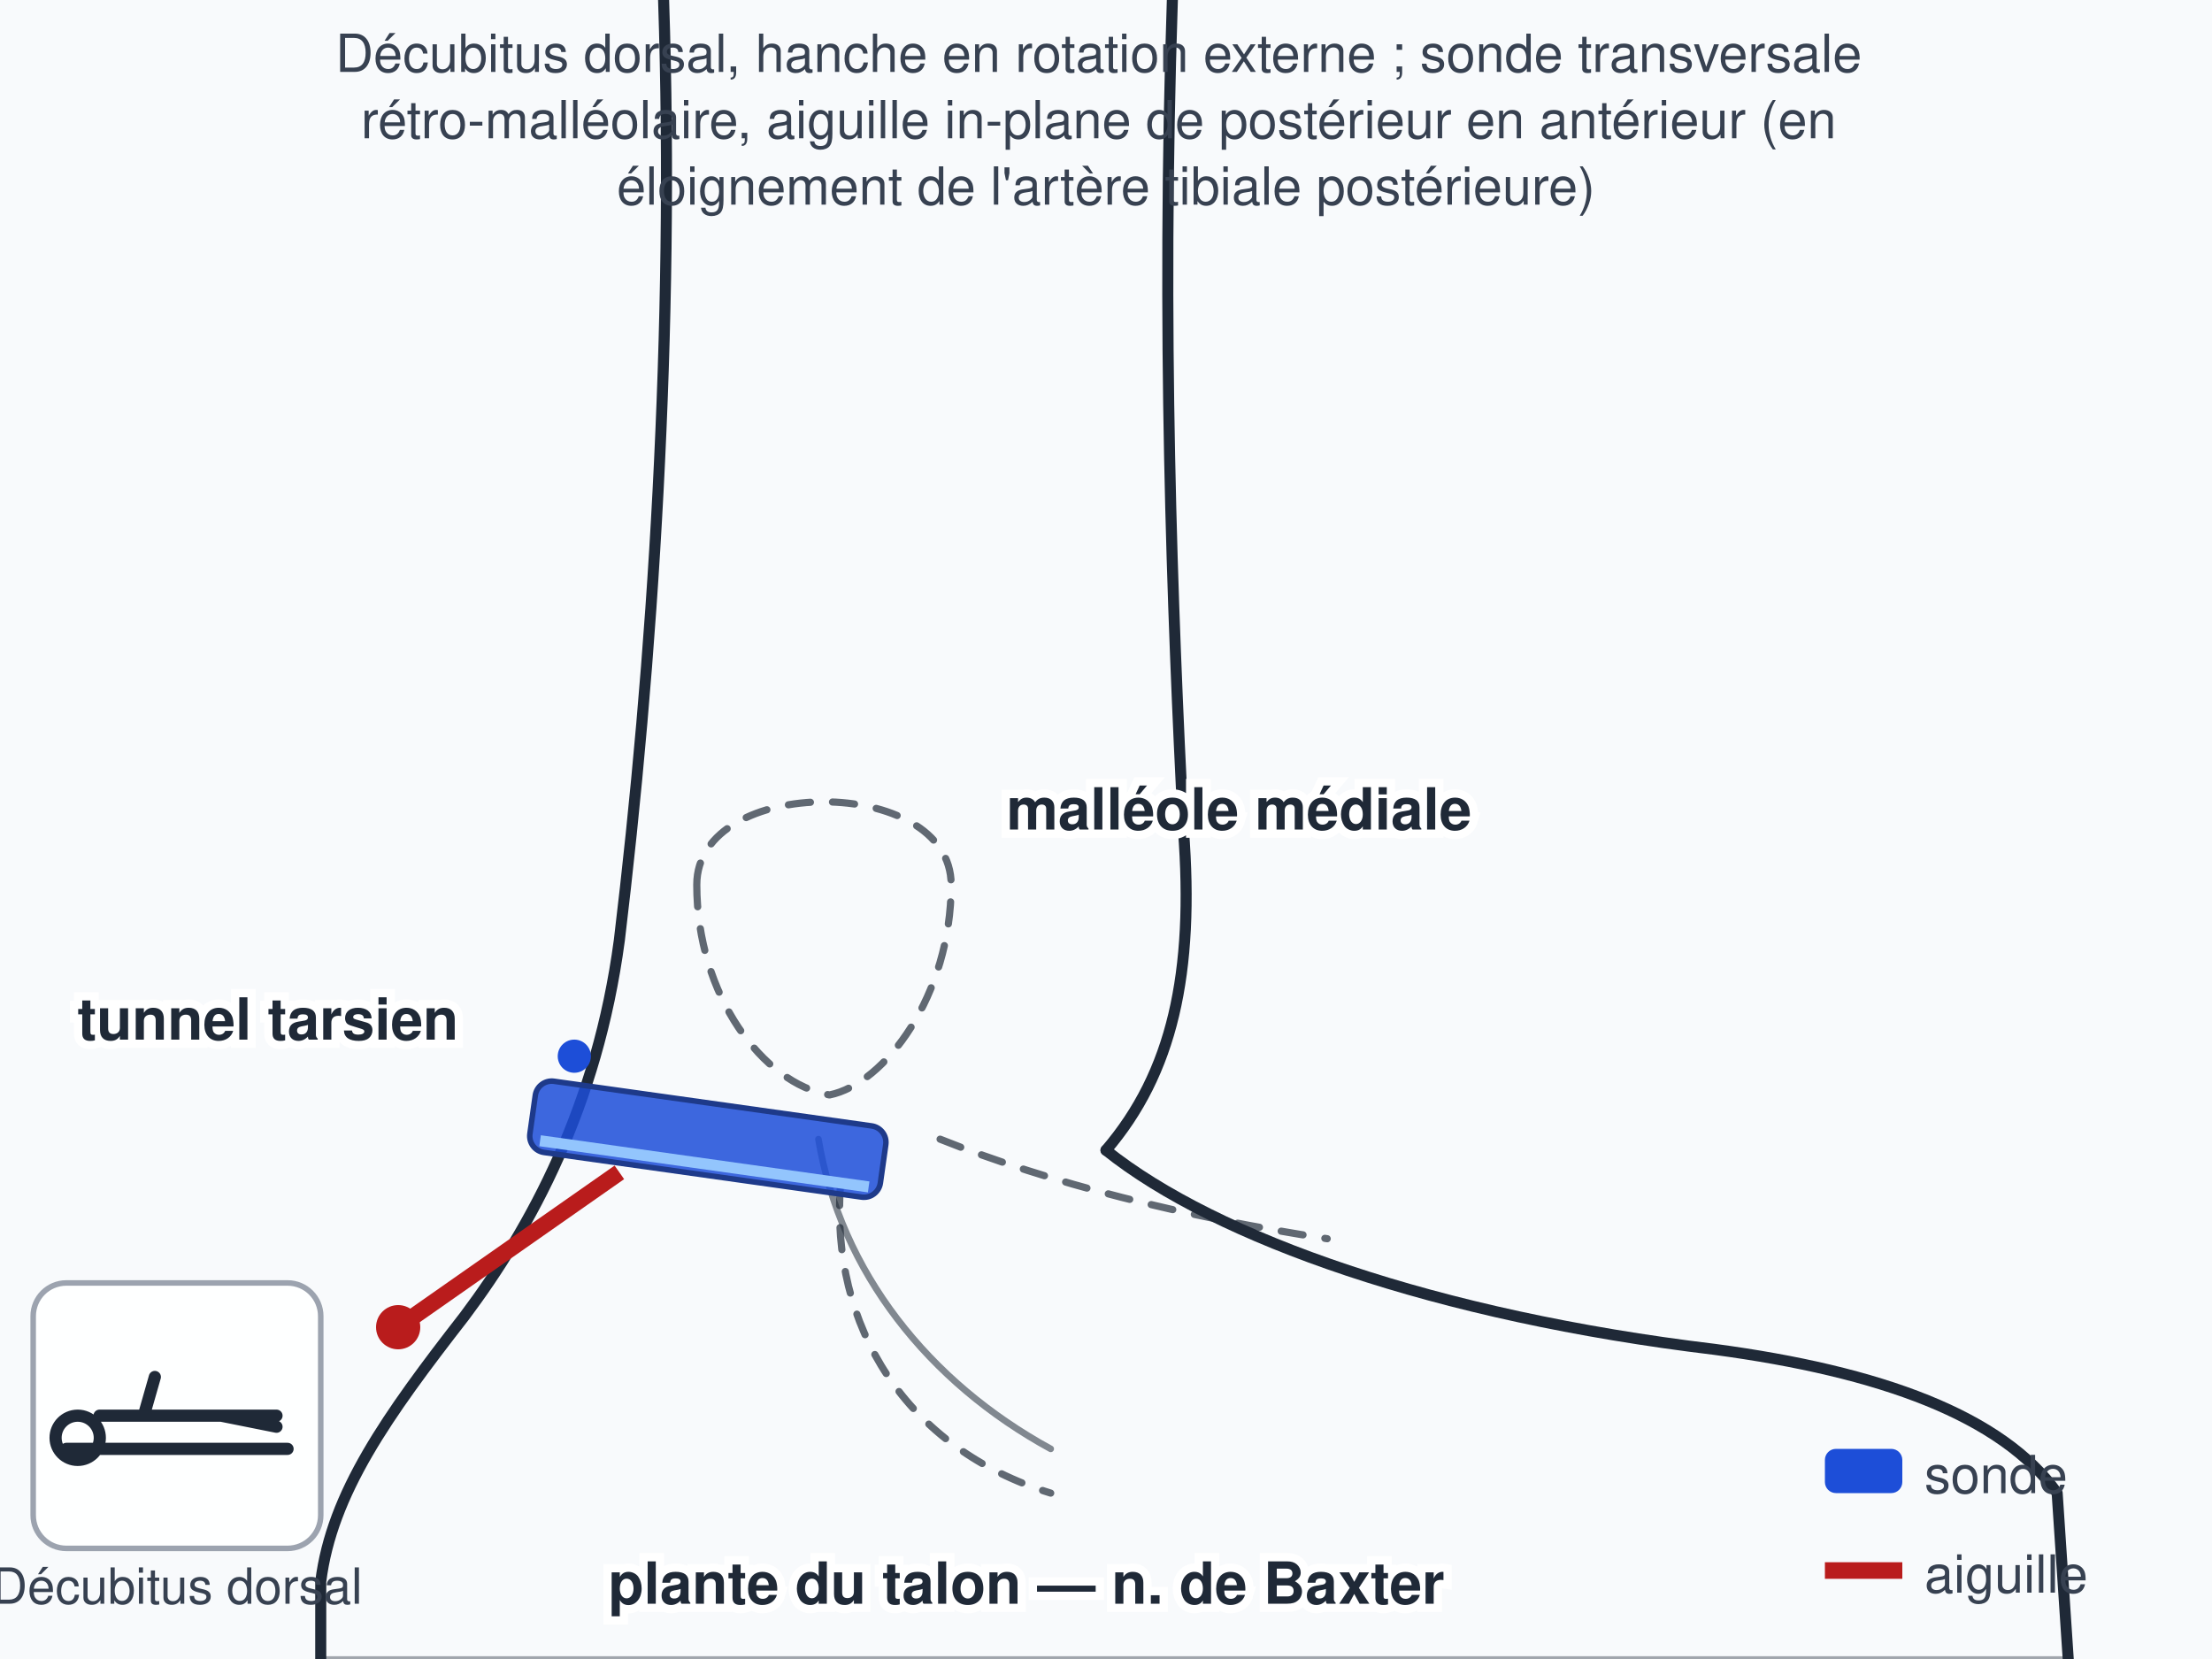
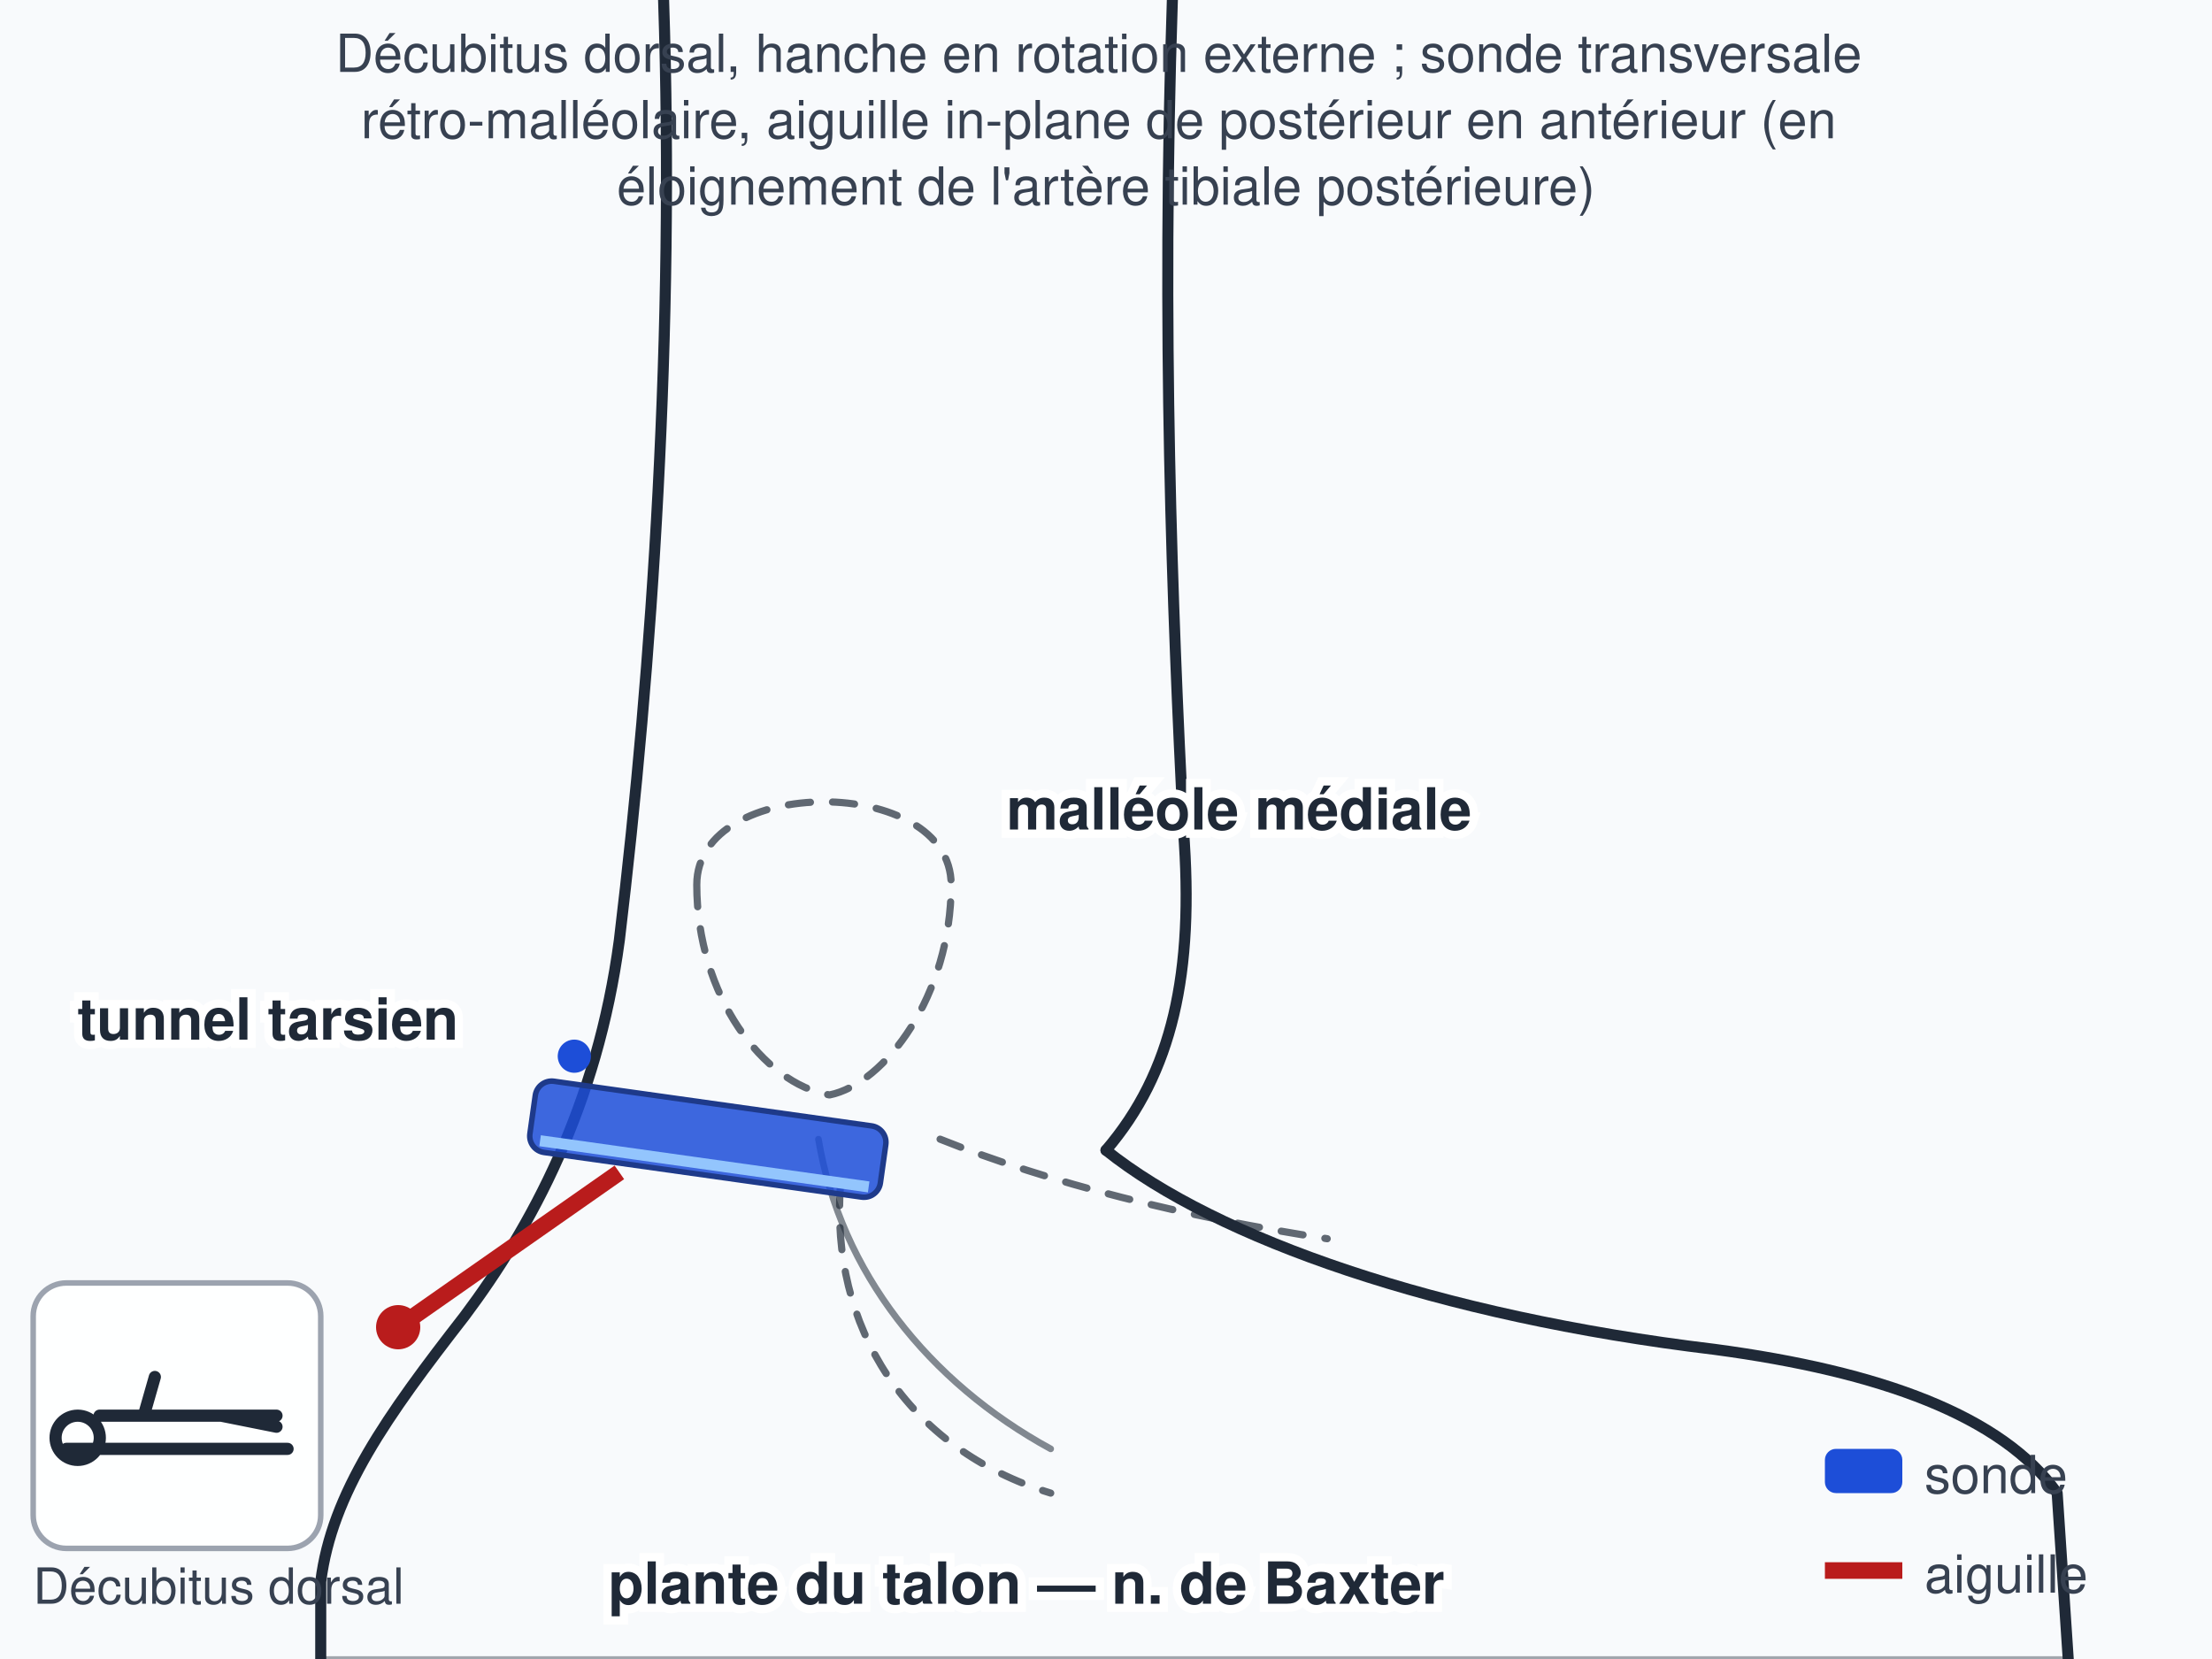
<svg xmlns="http://www.w3.org/2000/svg" viewBox="0 0 400 300" font-family="-apple-system, Helvetica, Arial, sans-serif">
  <rect width="400" height="300" fill="#f8fafc" />
  <g fill="none" stroke="#1f2937" stroke-width="2" stroke-linecap="round" stroke-linejoin="round">
    <path d="M120,0 C122,60 118,120 112,170 C108,200 96,222 84,238 C70,256 60,270 58,286 L58,300" />
    <path d="M212,0 C210,60 212,110 214,150 C216,176 212,194 200,208" />
    <path d="M200,208 C220,224 260,238 310,244 C340,248 362,256 372,270 L374,300" />
    <path d="M58,300 L374,300" stroke-width="1" opacity=".4" />
    <g stroke-width="1.3" stroke-dasharray="4 4" opacity=".7">
      <path d="M126,160 C126,140 172,140 172,160 C172,180 160,196 150,198 C138,196 126,180 126,160 Z" />
      <path d="M170,206 C190,214 214,220 240,224" />
      <path d="M152,214 C150,240 164,262 190,270" />
    </g>
    <path d="M148,206 C152,230 168,250 190,262" stroke-width="1.2" opacity=".55" />
  </g>
  <g transform="translate(128,206) rotate(8)">
    <rect x="-32" y="-6.5" width="64" height="13" rx="3" fill="#1d4ed8" fill-opacity=".85" stroke="#1e3a8a" />
    <rect x="-30" y="3.5" width="60" height="2" fill="#93c5fd" stroke="none" />
    <circle cx="-26" cy="-11.5" r="3" fill="#1d4ed8" stroke="none" />
  </g>
  <line x1="72" y1="240" x2="112" y2="212" stroke="#b91c1c" stroke-width="3" />
  <circle cx="72" cy="240" r="4" fill="#b91c1c" stroke="none" />
  <text x="182" y="150" font-size="10.5" font-weight="600" fill="#1f2937" stroke="#fff" stroke-width="3" paint-order="stroke">malléole médiale</text>
  <text x="14" y="188" font-size="10.5" font-weight="600" fill="#1f2937" stroke="#fff" stroke-width="3" paint-order="stroke">tunnel tarsien</text>
  <text x="110" y="290" font-size="10.5" font-weight="600" fill="#1f2937" stroke="#fff" stroke-width="3" paint-order="stroke">plante du talon — n. de Baxter</text>
  <g transform="translate(6,232)">
    <rect x="0" y="0" width="52" height="48" rx="6" fill="#fff" fill-opacity=".9" stroke="#9ca3af" stroke-width="1" />
    <path d="M8,24 a4,4 0 1,0 0.1,0 M12,24 L44,24 M20,24 L22,17 M34,24 L44,26 M6,30 L46,30" stroke="#1f2937" stroke-width="2.2" fill="none" stroke-linecap="round" />
-     <text x="26" y="58" text-anchor="middle" font-size="9" fill="#374151" stroke="none">Décubitus dorsal</text>
+     <text x="0" y="58" text-anchor="start" font-size="9" fill="#374151" stroke="none">Décubitus dorsal</text>
  </g>
  <g font-size="9.5" fill="#374151" stroke="none" transform="translate(330,262)">
    <rect x="0" y="0" width="14" height="8" rx="2" fill="#1d4ed8" />
    <text x="18" y="8">sonde</text>
    <line x1="0" y1="22" x2="14" y2="22" stroke="#b91c1c" stroke-width="3" />
    <text x="18" y="26">aiguille</text>
  </g>
  <text x="200" y="13" text-anchor="middle" font-size="9.5" fill="#374151" stroke="none">
    <tspan x="200" dy="0">Décubitus dorsal, hanche en rotation externe ; sonde transversale</tspan>
    <tspan x="200" dy="12">rétro-malléolaire, aiguille in-plane de postérieur en antérieur (en</tspan>
    <tspan x="200" dy="12">éloignement de l'artère tibiale postérieure)</tspan>
  </text>
</svg>
